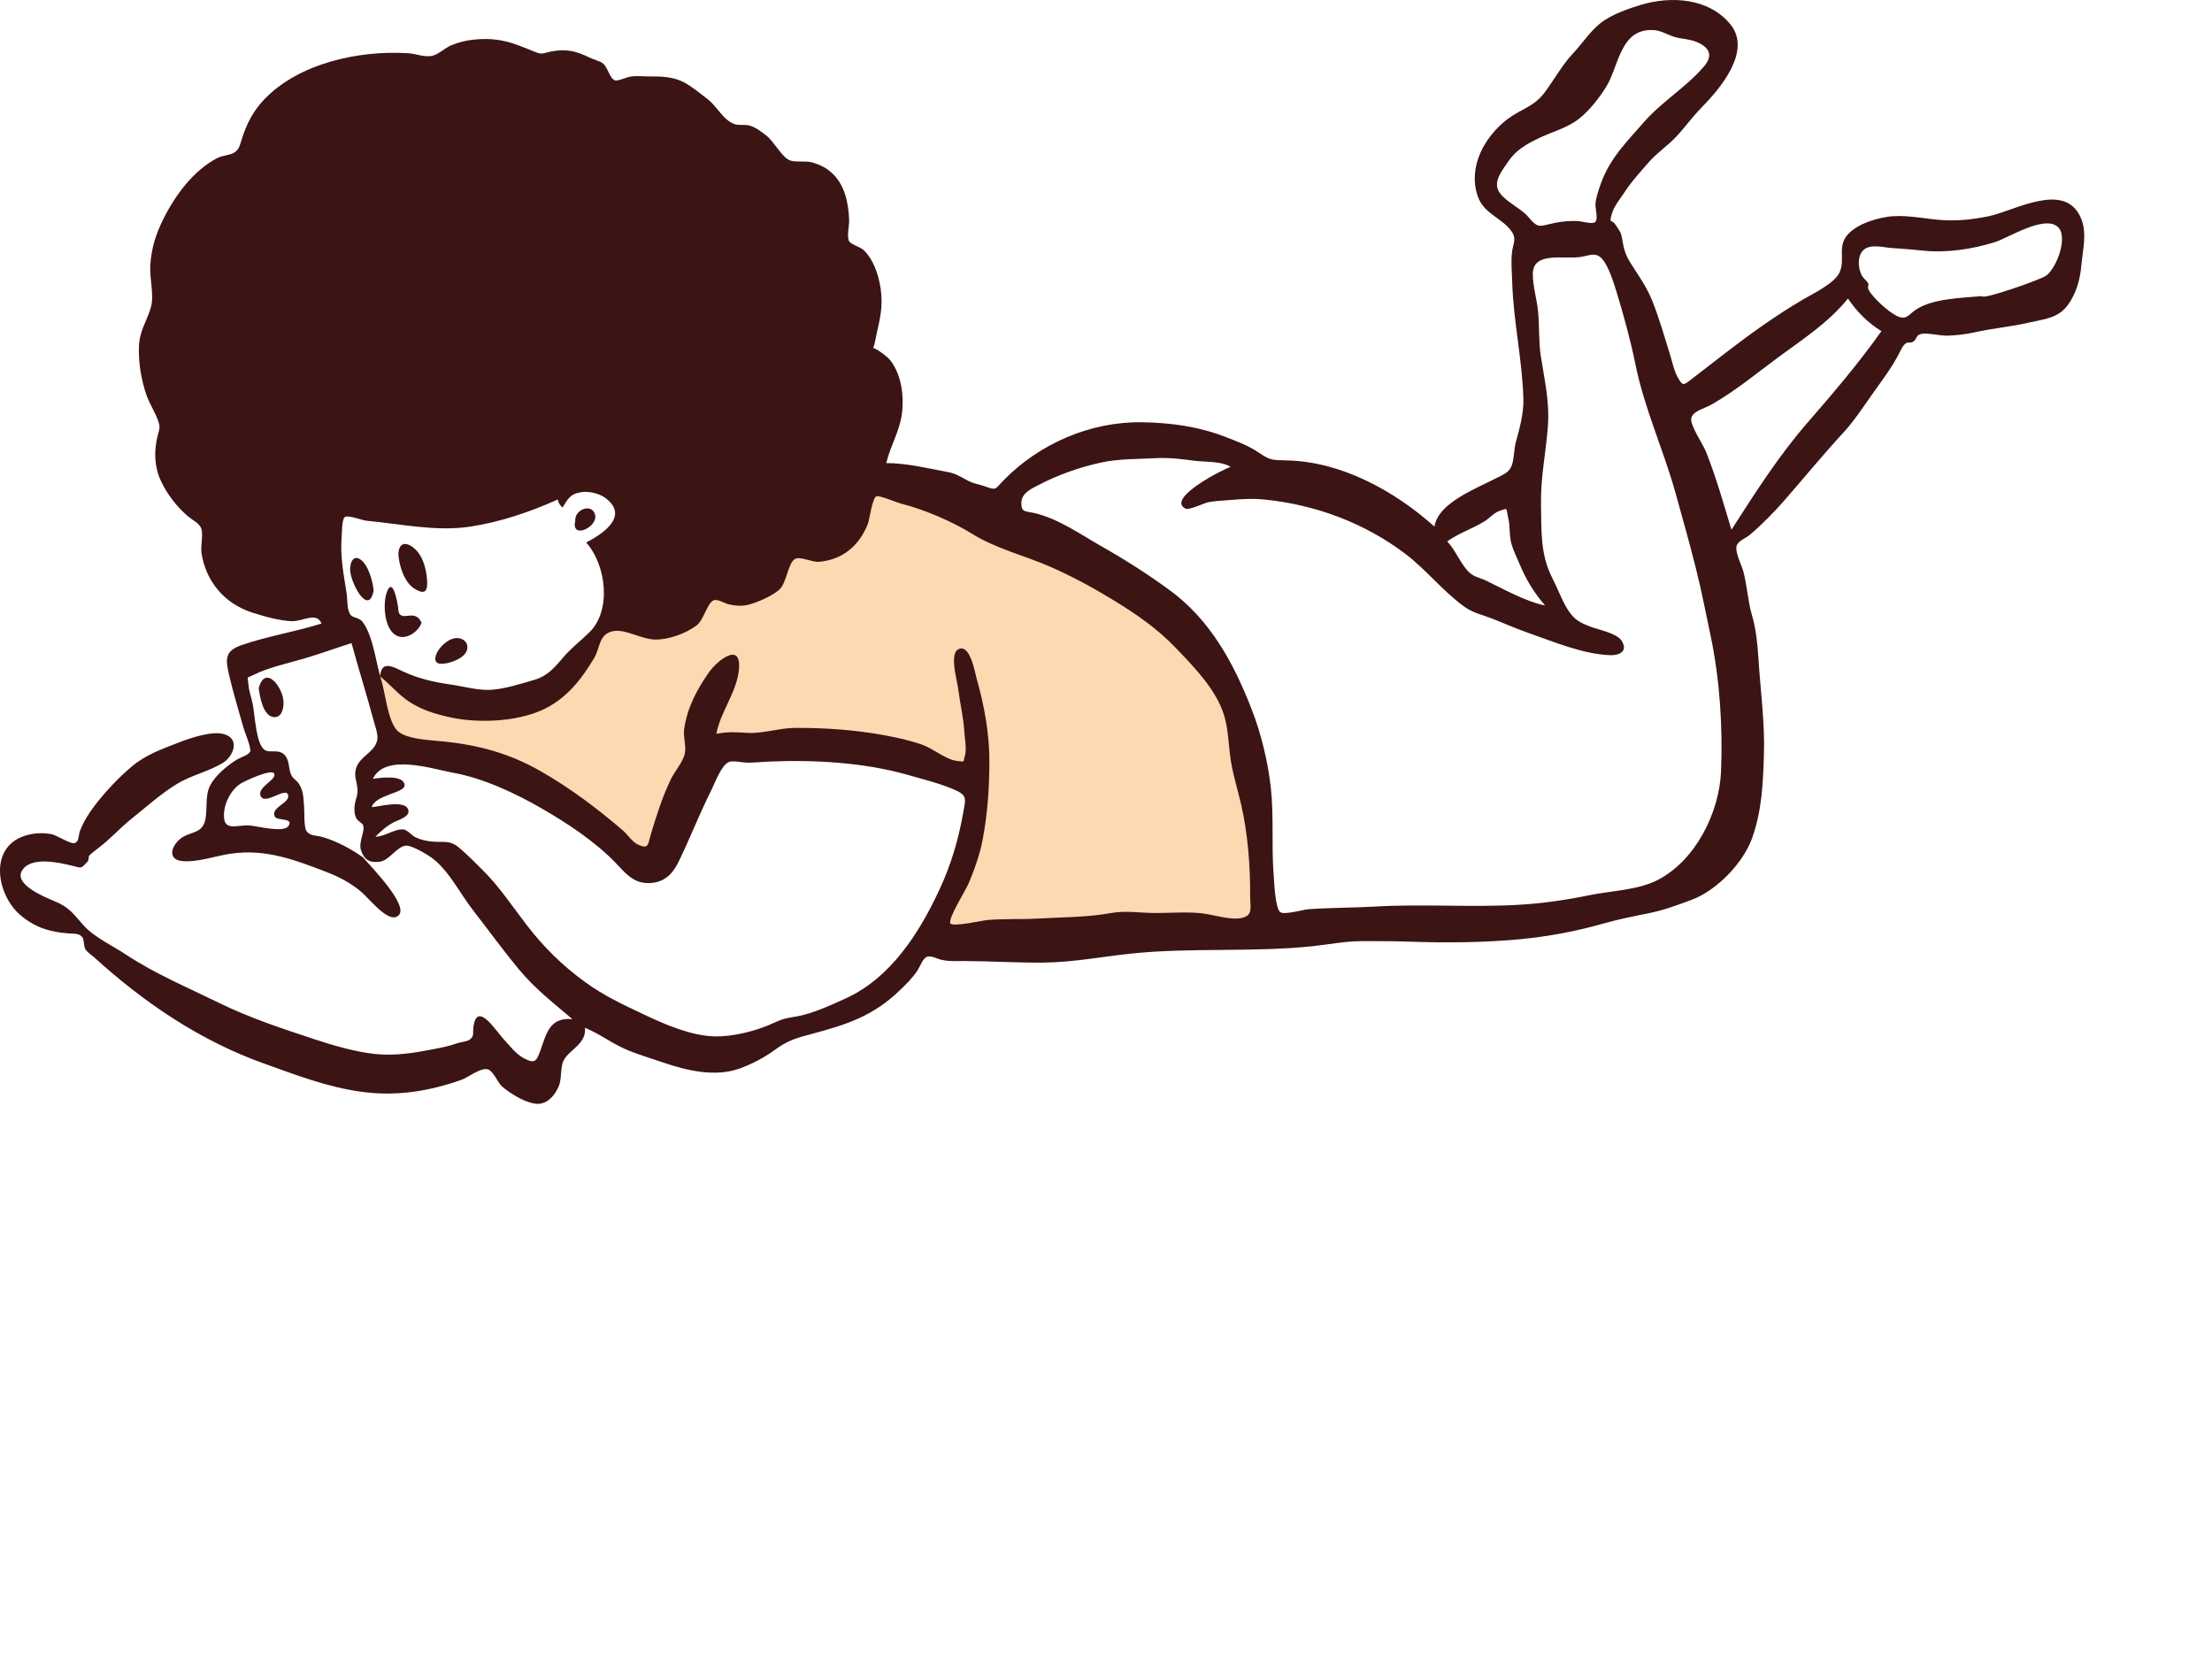
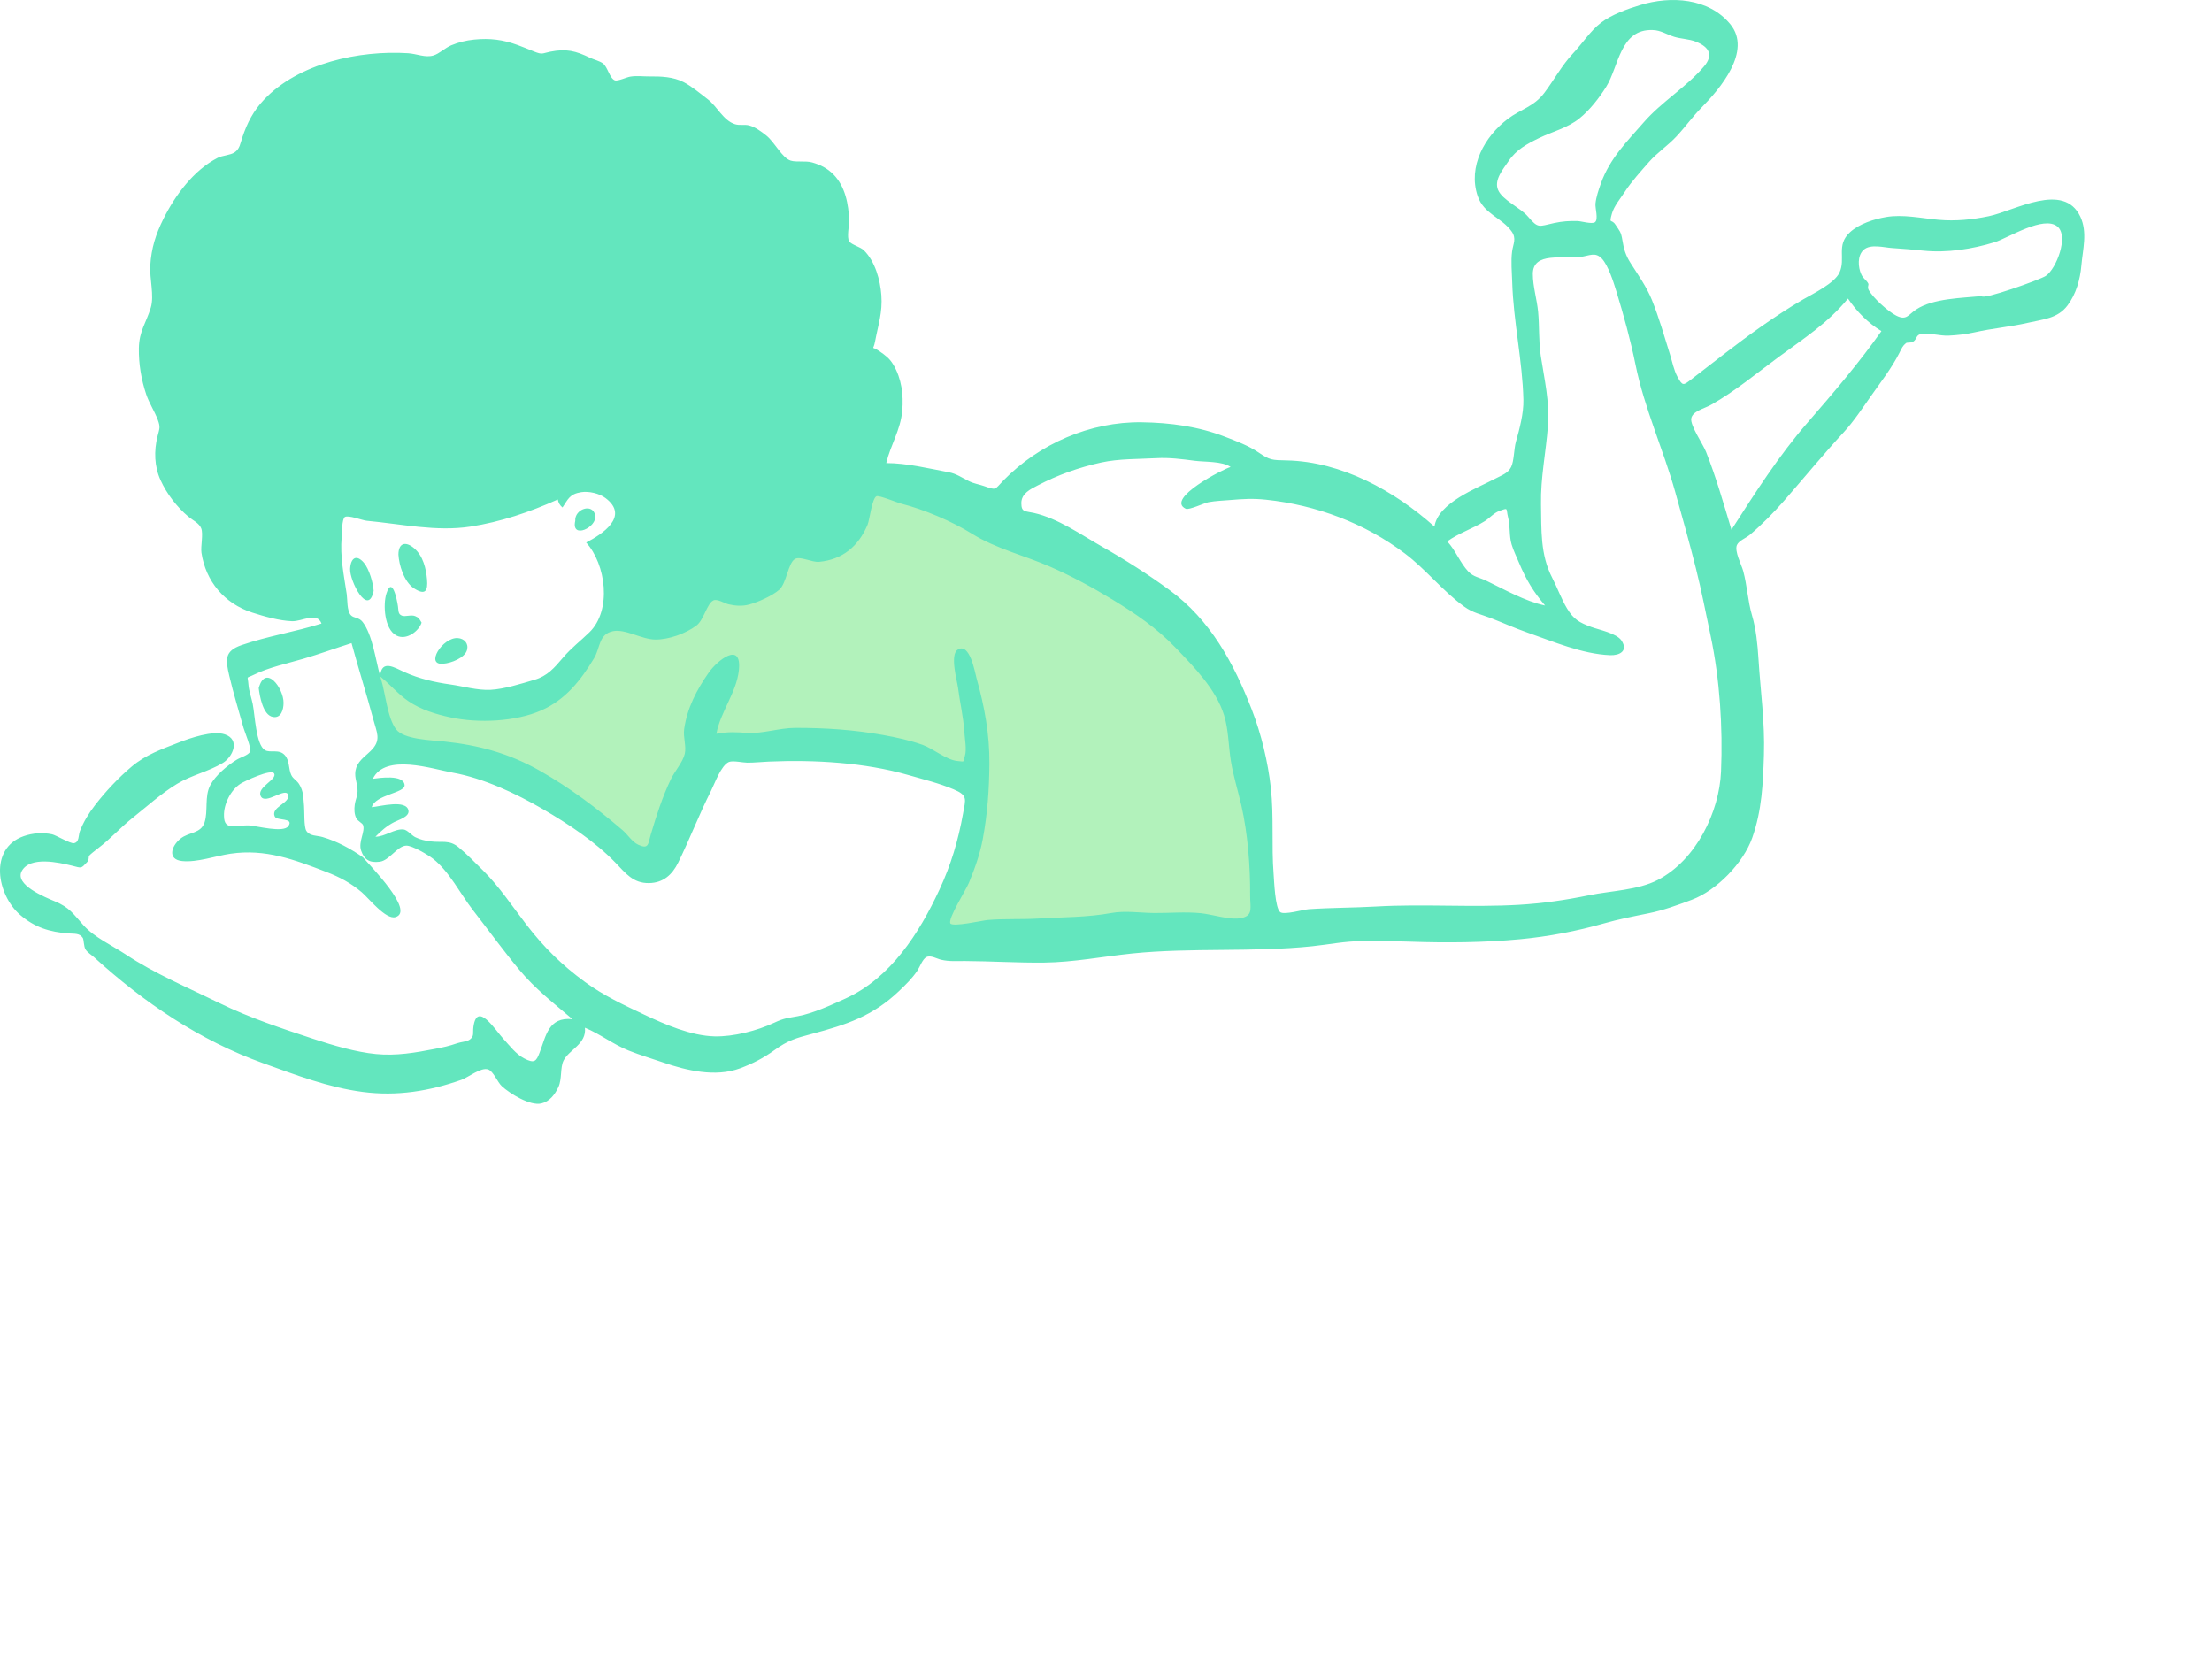
<svg xmlns="http://www.w3.org/2000/svg" viewBox="0 0 1024 768" version="1.1">
  <g stroke="none" stroke-width="1" fill="#FFFFFF00" fill-rule="evenodd">
    <g transform="translate(-42, -146)">
      <rect x="0" y="0" width="1024" height="768" />
-       <polyline fill="#FED8B1" points="218 458.457 220.613 491.232 270.268 503.03 308.163 520.073 338.217 546.293 352.591 534.494 370.885 493.854 391.792 489.921 467.581 497.787 493.716 505.652 484.569 550.226 475.422 583 627 573.823 621.773 497.787 590.412 428.305 466.275 368 373.498 379.799 308.163 451.902 279.415 467.634 228.454 465.012" />
-       <path d="M843.006,157.211 C853.219,169.625 838.173,187.18 829.641,195.843 C825.501,200.048 822.068,204.909 818.021,209.219 C814.022,213.478 809.003,216.83 805.412,220.942 C801.641,225.26 797.29,229.986 794.137,234.843 C792.142,237.921 789.182,241.358 788.191,244.93 C786.767,250.066 787.957,247.099 789.84,250.003 C791.763,252.969 792.411,253.14 793.064,257.274 C793.697,261.292 794.598,264.233 796.769,267.666 C800.345,273.321 804.207,278.638 806.729,284.89 C810.082,293.206 812.454,301.648 815.125,310.203 C816.167,313.54 816.866,317.361 818.547,320.435 C820.934,324.802 821.271,324.436 824.823,321.712 C835.429,313.583 846.154,304.99 857.21,297.243 C863.543,292.805 870.122,288.459 876.805,284.571 C881.393,281.902 891.249,277.153 893.546,272.2 C896.59,265.631 891.851,259.604 898.375,253.556 C902.622,249.617 909.547,247.433 915.081,246.476 C922.904,245.125 931.546,247.055 939.36,247.754 C947.26,248.46 954.985,247.691 962.733,246.075 C974.593,243.601 997.376,229.911 1005.062,246.357 C1008.426,253.553 1006.153,261.526 1005.519,268.903 C1004.97,275.331 1003.083,282.156 999.079,287.444 C994.501,293.485 987.839,293.802 980.909,295.407 C972.724,297.3 964.325,297.99 956.13,299.838 C952.093,300.748 948.111,301.191 943.966,301.382 C940.278,301.553 934.957,300.058 931.72,300.53 C928.65,300.977 929.699,302.915 927.543,304.258 C926.668,304.803 924.886,304.412 924.34,304.852 C922.842,306.057 922.408,307.106 921.315,309.289 C917.844,316.222 912.593,322.98 908.129,329.331 C904.37,334.682 900.015,341.233 895.593,346.007 C886.217,356.131 877.112,367.285 867.859,377.863 C863.151,383.245 857.505,388.971 852.034,393.597 C850.346,395.025 846.933,396.31 846.07,398.31 C844.839,401.16 848.188,407.433 848.97,410.298 C850.828,417.11 851.08,424.145 853.051,430.853 C854.938,437.269 855.623,444.264 856.041,450.952 C856.988,466.068 859.053,480.404 858.569,495.529 C858.15,508.572 857.672,521.08 853.143,533.887 C849.02,545.543 836.669,558.233 825.182,562.528 C818.345,565.085 811.993,567.409 805.113,568.796 C798.317,570.165 791.157,571.567 784.41,573.495 C771.892,577.071 758.698,579.568 745.697,580.793 C729.057,582.36 711.698,582.51 695.101,581.934 C687.533,581.671 679.754,581.655 672.285,581.678 C664.544,581.701 657.252,583.226 649.515,584.038 C622.21,586.901 593.354,584.6 566.065,587.401 C552.577,588.785 539.11,591.449 525.388,591.609 C513.102,591.75 500.646,590.94 488.632,590.886 C484.822,590.869 481.502,591.174 477.695,590.299 C475.687,589.838 472.864,588.042 470.837,589.077 C469.066,589.98 467.731,593.79 466.633,595.412 C464.234,598.96 461.311,601.809 458.225,604.751 C445.973,616.428 433.832,620.361 417.753,624.64 C410.371,626.605 406.727,627.632 400.529,632.128 C395.481,635.79 390.372,638.421 384.561,640.58 C373.163,644.814 359.722,641.539 349.009,637.865 C343.822,636.087 338.372,634.469 333.072,632.357 C325.854,629.482 319.896,624.705 312.782,621.767 C313.598,629.358 305.365,631.907 302.867,637.008 C301.254,640.304 302.232,645.479 300.511,649.205 C298.915,652.661 296.448,655.928 292.6,656.833 C287.357,658.064 277.984,652.231 274.301,648.828 C272.257,646.938 270.431,641.906 267.927,641.069 C264.662,639.975 258.676,644.806 255.585,645.896 C240.794,651.117 225.806,653.58 209.925,651.5 C193.834,649.392 179.083,643.679 163.993,638.26 C134.44,627.649 108.716,610.181 85.574,589.148 C84.287,587.977 82.419,586.934 81.531,585.4 C80.755,584.06 80.823,580.897 80.317,580.15 C78.809,577.924 76.55,578.318 73.722,578.105 C64.985,577.445 58.045,575.335 51.273,569.48 C40.614,560.264 36.671,538.777 53.01,533.07 C57.187,531.61 61.784,531.32 66.102,532.219 C67.882,532.59 74.507,536.605 76.199,536.336 C78.764,535.928 78.266,532.626 78.947,530.861 C80.676,526.39 83.108,522.454 86.04,518.66 C90.914,512.353 96.853,506.013 102.948,500.881 C109.569,495.303 116.859,492.828 124.741,489.74 C130.051,487.659 140.416,484.087 146.04,485.948 C153.364,488.372 149.779,496.377 145.164,499.177 C138.572,503.177 130.662,504.816 123.982,508.863 C116.611,513.33 109.878,519.448 103.132,524.817 C97.703,529.137 92.999,534.47 87.484,538.613 C86.022,539.71 83.634,541.631 83.18,542.238 C83.022,542.448 83.217,544.156 82.493,544.916 C79.285,548.284 80.036,547.903 75.205,546.722 C69.51,545.329 55.915,542.178 52.076,549.239 C48.62,555.593 62.764,561.319 67.408,563.257 C74.226,566.101 75.819,568.958 80.69,574.377 C85.68,579.933 93.969,583.709 100.22,587.85 C113.732,596.8 128.92,603.15 143.39,610.261 C157.471,617.18 172.608,622.16 187.28,627.001 C196.138,629.923 206.754,633.059 216.051,633.959 C225.419,634.867 234.204,633.34 243.395,631.552 C247.07,630.837 249.845,630.289 253.688,628.934 C255.4,628.33 258.193,628.241 259.552,627.185 C261.659,625.548 260.783,624.24 261.156,621.443 C262.788,609.179 271.296,622.87 275.061,626.953 C277.966,630.104 280.826,633.977 284.65,635.974 C289.443,638.474 290.275,637.296 291.846,633.172 C294.786,625.45 295.892,616.673 307.002,617.807 C298.23,610.302 289.87,603.925 282.362,594.906 C274.954,586.009 268.028,576.447 260.924,567.303 C255.101,559.808 250.03,549.465 242.472,543.553 C240.083,541.684 232.82,537.378 230.055,537.468 C225.917,537.602 222.243,544.363 217.786,544.925 C212.863,545.547 210.596,543.828 209.19,539.831 C207.732,535.684 211.218,530.911 210.04,527.896 C209.712,527.057 207.617,526.052 206.969,524.834 C205.995,523.004 205.925,520.597 206.216,518.571 C206.651,515.547 207.72,514.313 207.492,511.271 C207.226,507.736 205.677,505.151 206.897,501.453 C208.178,497.569 212.12,495.442 214.58,492.573 C218.303,488.231 216.401,484.958 214.907,479.38 C211.709,467.445 207.979,455.646 204.733,443.718 C197.269,446.08 189.971,448.758 182.467,450.958 C175.25,453.077 166.319,454.977 159.622,458.318 C155.598,460.325 156.716,458.481 157.014,462.939 C157.204,465.824 158.424,469.05 158.99,471.895 C160.036,477.151 160.492,490.714 164.608,493.225 C167.101,494.746 171.111,492.536 173.852,495.608 C176.16,498.19 175.468,501.947 176.857,504.819 C177.72,506.604 179.39,507.283 180.429,508.924 C182.599,512.353 182.368,515.236 182.751,519.08 C182.991,521.499 182.619,528.747 183.823,530.627 C185.428,533.135 188.61,532.7 191.293,533.482 C198.053,535.45 204.28,538.874 210.02,542.867 C213,546.51 234.323,567.843 225.062,570.557 C220.591,571.868 212.679,561.794 209.46,559.055 C204.472,554.812 199.247,552.024 193.164,549.683 C178.318,543.971 164.886,538.837 148.719,541.209 C141.788,542.225 133.368,545.295 126.405,544.619 C119.398,543.939 121.213,537.689 125.595,534.2 C129.513,531.082 134.966,531.959 136.686,526.73 C138.421,521.448 136.558,514.772 139.342,509.479 C141.72,504.958 147.325,500.267 151.652,497.648 C153.538,496.507 156.772,495.709 157.758,494.027 C158.566,492.647 155.235,484.737 154.773,483.093 C152.512,475.037 150.047,466.973 148.132,458.83 C146.356,451.283 145.894,447.371 153.844,444.632 C165.976,440.45 178.697,438.494 190.835,434.65 C188.683,429.044 181.958,433.761 177.127,433.566 C171.211,433.328 164.364,431.381 158.729,429.563 C145.937,425.435 137.233,415.141 135.256,401.868 C134.821,398.957 136.191,393.117 135.131,390.543 C134.131,388.111 131.303,386.928 129.236,385.195 C123.909,380.731 119.191,374.601 116.317,368.257 C113.437,361.899 113.236,354.757 114.91,348.047 C115.831,344.35 116.352,343.842 115.049,340.346 C113.54,336.302 111.079,332.702 109.687,328.546 C107.408,321.739 106.165,314.401 106.289,307.213 C106.43,299.15 109.664,295.532 111.806,288.422 C113.497,282.811 111.19,275.054 111.576,268.827 C112.071,260.859 114.111,254.457 117.632,247.365 C123.042,236.468 131.609,224.787 142.76,219.073 C144.966,217.942 148.59,217.876 150.56,216.562 C153.008,214.93 153.2,212.524 154.158,209.664 C156.444,202.845 159.298,197.321 164.241,192.107 C180.273,175.2 208.365,169.212 230.894,170.639 C234.94,170.896 238.797,172.811 242.631,171.686 C245.288,170.906 248.103,168.138 250.842,166.991 C254.309,165.541 257.781,164.693 261.512,164.321 C268.878,163.587 274.869,164.363 281.658,166.85 C284.221,167.79 286.675,168.816 289.202,169.835 C293.19,171.447 292.963,170.679 296.714,169.932 C304.19,168.443 308.485,169.545 315.109,172.735 C316.874,173.585 319.666,174.216 321.183,175.407 C323.332,177.094 324.209,182.221 326.6,183.177 C327.927,183.709 332.029,181.753 333.739,181.475 C336.758,180.982 339.714,181.416 342.717,181.383 C348.034,181.326 353.655,181.523 358.51,184.037 C362.167,185.93 366.568,189.581 369.717,192.013 C374.074,195.377 376.796,201.738 382.237,203.5 C384.367,204.19 386.673,203.492 388.848,204.08 C391.684,204.846 394.407,206.9 396.704,208.714 C400.655,211.834 403.996,219.086 408.021,220.354 C410.706,221.201 414.882,220.317 417.955,221.194 C421.812,222.294 425.009,223.889 427.868,226.807 C433.322,232.375 434.862,240.604 435.096,248.153 C435.159,250.188 433.904,255.925 435.123,257.731 C436.206,259.333 440.284,260.257 441.945,261.901 C447.136,267.042 449.481,275.607 450.006,282.649 C450.606,290.683 448.532,296.346 447.104,304.035 C446.214,308.827 445.064,305.757 449.108,308.58 C451.885,310.518 453.803,311.874 455.603,314.916 C459.368,321.277 460.315,328.776 459.693,336.025 C458.916,345.07 454.33,351.811 452.267,360.369 C461.772,360.369 472.01,362.881 481.296,364.633 C484.721,365.28 487.376,367.164 490.416,368.674 C493.041,369.977 494.998,370.129 497.474,370.993 C503.466,373.083 502.308,372.734 506.476,368.457 C523.082,351.423 546.719,341.139 570.555,341.474 C583.85,341.659 596.711,343.414 609.14,348.2 C614.292,350.183 620.018,352.321 624.589,355.431 C629.883,359.036 630.671,358.994 637.67,359.14 C663.015,359.666 687.609,373.279 706.054,389.778 C707.702,378.711 725.676,372.075 734.38,367.488 C737.354,365.921 740.087,365.104 741.55,362.167 C742.92,359.419 742.839,353.765 743.754,350.528 C745.434,344.583 747.376,337.309 747.224,331.039 C746.79,312.888 742.589,294.82 742.045,276.626 C741.908,272.057 741.39,266.929 741.997,262.405 C742.486,258.76 744.15,256.487 741.758,253.113 C737.217,246.707 728.844,245.108 726.029,236.676 C721.492,223.088 729.286,209.193 739.926,201.111 C746.053,196.458 752.039,195.473 756.95,188.95 C761.372,183.073 765.11,176.123 770.15,170.78 C774.378,166.301 778.228,160.3 783.073,156.573 C788.04,152.751 795.333,150.168 801.264,148.352 C815.503,143.992 832.987,145.033 843.006,157.211 Z M397.94,498.556 C394.628,498.697 391.295,499.07 387.976,499.066 C385.958,499.063 381.267,497.973 379.448,498.741 C375.813,500.28 372.872,508.696 371.173,512.055 C365.67,522.944 361.337,534.361 355.968,545.292 C353.176,550.978 349.006,554.718 342.416,554.809 C335.033,554.911 331.559,550.18 326.873,545.326 C317.53,535.643 304.954,527.32 293.356,520.585 C280.829,513.313 265.892,506.265 251.63,503.697 C242.131,501.988 220.371,494.613 214.593,506.527 C217.546,506.132 228.817,504.408 229.295,509.403 C229.654,513.151 215.789,513.792 214.076,519.669 C217.701,519.387 230.215,515.893 231.095,521.282 C231.563,524.146 226.334,525.589 224.494,526.555 C220.849,528.472 218.654,530.463 215.785,533.344 C220.212,533.344 224.576,529.584 228.78,529.977 C230.514,530.139 232.599,532.731 234.176,533.522 C236.414,534.642 238.83,535.2 241.297,535.506 C246.67,536.171 249.922,534.655 254.205,538.155 C258.052,541.297 262.051,545.445 265.594,548.942 C273.156,556.409 279.381,565.885 285.869,574.275 C293.878,584.634 302.196,592.857 312.851,600.616 C321.524,606.93 330.315,611.019 340.142,615.668 C349.782,620.229 361.907,625.518 372.844,625.769 C381.568,625.97 392.472,623.171 400.412,619.447 C405.03,617.282 406.709,617.284 411.329,616.427 C418.501,615.097 426.802,611.246 433.441,608.226 C454.288,598.741 467.499,578.068 476.9,557.833 C482.25,546.317 485.592,535.064 487.822,522.604 C489.036,515.816 490.095,514.223 483.482,511.416 C476.803,508.581 469.584,506.829 462.632,504.826 C442.24,498.954 418.997,497.659 397.94,498.556 Z M447.755,375.726 C445.675,376.663 444.569,386.666 443.635,388.895 C439.468,398.839 432.078,405.044 421.239,406.079 C417.874,406.401 412.387,403.337 409.975,404.785 C406.746,406.725 406.163,415.995 402.689,419.036 C399.49,421.837 392.826,424.797 388.724,425.874 C385.557,426.705 382.416,426.476 379.26,425.744 C377.46,425.327 374.026,423.103 372.263,423.942 C369.262,425.372 367.848,432.985 364.422,435.567 C359.412,439.343 351.457,442.139 345.325,442.069 C339.001,441.996 331.377,436.999 325.746,438.195 C319.062,439.614 319.941,445.833 317.023,450.693 C310.825,461.015 303.783,469.906 292.641,474.834 C280.589,480.164 263.313,480.842 250.673,478.13 C243.801,476.656 236.905,474.572 231.106,470.633 C226.485,467.494 223.017,463.314 218.738,459.768 L218.038,459.2 L218.074,459.326 C218.169,459.656 218.265,459.979 218.363,460.292 C220.401,466.79 221.306,478.32 225.355,483.619 C228.978,488.362 241.557,488.627 247.614,489.265 C263.843,490.976 277.8,494.775 292.117,502.917 C305.821,510.71 318.337,520.141 330.201,530.305 C332.639,532.392 334.587,535.739 337.535,537.082 C342.35,539.275 341.961,536.715 343.234,532.427 C345.846,523.633 348.616,514.946 352.597,506.656 C354.301,503.103 358.18,498.701 359.012,494.928 C359.808,491.308 358.172,487.358 358.728,483.472 C360.132,473.653 364.564,465.281 370.12,457.34 C373.976,451.829 385.515,442.445 384.041,456.317 C382.952,466.56 375.474,475.635 373.634,485.7 C379.304,484.643 382.863,484.951 387.968,485.274 C394.934,485.714 402.855,482.988 410.035,482.965 C423.801,482.921 437.361,483.819 450.892,486.272 C457.159,487.409 463.126,488.694 469.168,490.839 C473.915,492.523 480.228,497.889 485.285,498.298 C488.952,498.595 487.673,499.076 488.671,495.947 C489.598,493.045 488.602,487.822 488.416,484.777 C487.996,477.886 486.344,471.179 485.488,464.333 C485.121,461.395 481.615,449.15 485.314,446.776 C490.975,443.144 493.341,457.395 494.062,459.947 C497.754,473.032 500.129,485.923 500.019,499.604 C499.922,511.435 499.136,522.808 496.923,534.57 C495.615,541.518 493.216,548.191 490.523,554.706 C489.106,558.138 480.788,571.147 481.944,573.438 C482.871,575.274 497.006,572.077 499.18,571.892 C506.916,571.229 514.673,571.69 522.419,571.23 C533.868,570.549 545.401,570.689 556.364,568.671 C562.901,567.466 569.838,568.618 576.369,568.66 C583.571,568.707 590.533,568.041 597.783,568.729 C603.288,569.249 611.55,572.156 616.861,570.948 C622.299,569.712 620.693,566.072 620.731,560.536 C620.82,547.16 619.629,531.767 616.642,518.761 C615.066,511.903 612.947,505.266 611.817,498.295 C610.686,491.321 610.745,483.784 608.641,477.031 C604.91,465.049 594.653,454.649 586.157,445.795 C577.413,436.683 567.688,430.068 556.961,423.533 C547.844,417.98 538.21,412.765 528.332,408.421 C516.477,403.207 503.015,399.992 492.029,393.127 C482.886,387.414 469.661,381.781 459.114,379.136 C457.444,378.718 448.935,375.196 447.755,375.726 Z M773.408,264.992 C765.802,266.061 751.582,262.346 751.589,272.834 C751.592,278.587 753.5,284.619 754.042,290.375 C754.681,297.167 754.239,304.002 755.273,310.768 C756.948,321.72 759.405,331.834 758.583,343.086 C757.686,355.318 755.137,367.071 755.375,379.477 C755.6,391.284 754.964,402.668 760.574,413.502 C762.941,418.077 764.862,423.451 767.466,427.731 C770.519,432.747 773.162,434.216 778.618,436.236 C782.035,437.501 790.448,439.148 792.661,442.558 C795.857,447.479 791.59,449.47 787.387,449.303 C774.407,448.786 761.079,442.994 748.91,438.764 C743.184,436.772 737.673,434.264 732.046,432.091 C727.549,430.354 723.883,429.754 719.794,426.791 C709.828,419.57 702.136,409.591 692.309,402.185 C673.716,388.173 651.425,379.808 628.074,377.326 C622.065,376.687 617.414,376.974 611.396,377.484 C608.067,377.766 604.77,377.857 601.474,378.468 C599.57,378.822 592.41,382.224 590.923,381.517 C581.263,376.925 608.617,362.945 611.693,362.18 C607.807,359.442 599.735,359.914 595.072,359.305 C589.12,358.526 583.334,357.767 577.323,358.095 C568.92,358.555 559.982,358.307 551.735,360.121 C541.402,362.392 531.617,365.88 522.279,370.775 C519.162,372.408 514.776,374.395 514.806,378.948 C514.834,383.227 516.537,382.526 520.703,383.474 C531.928,386.029 542.315,393.468 552.314,399.136 C562.947,405.161 573.537,411.93 583.403,419.15 C602.317,432.991 613.112,452.904 621.512,474.551 C625.857,485.746 629.007,498.82 630.314,510.752 C631.77,524.027 630.556,537.379 631.595,550.64 C631.839,553.774 632.258,566.28 634.623,568.228 C636.416,569.706 645.319,567.064 647.829,566.891 C658.319,566.169 668.873,566.241 679.164,565.647 C700.914,564.394 723.211,566.143 745.159,564.853 C756.2,564.203 766.888,562.65 777.715,560.422 C787.779,558.352 800.319,558.105 809.498,553.322 C827.169,544.115 837.942,521.918 838.717,503.124 C839.558,482.75 838.166,460.58 833.888,440.284 C831.645,429.641 829.7,419.513 827.06,408.996 C824.105,397.222 820.788,385.499 817.545,373.871 C811.958,353.854 803.263,335.206 799.101,314.69 C796.811,303.405 793.566,291.606 790.179,280.592 C788.931,276.532 786.47,268.82 783.565,265.736 C780.513,262.497 777.95,264.355 773.408,264.992 Z M153.371,508.779 C148.79,511.71 145.487,518.301 145.695,523.735 C145.695,530.907 151.649,527.851 157.259,528.112 C160.674,528.27 173.305,531.774 175.526,528.391 C178.177,524.352 170.203,526.155 169.193,523.988 C167.153,519.606 176.51,517.756 175.366,513.958 C174.223,510.161 164.715,518.924 162.677,514.515 C160.791,510.433 170.395,506.903 168.921,504.092 C167.67,501.709 154.99,507.741 153.371,508.779 Z M173.265,471.409 C173.241,474.466 172.188,478.532 168.387,477.908 C163.641,477.129 162.203,468.018 161.769,464.57 C164.809,453.218 173.316,464.446 173.265,471.409 Z M311.068,373.844 C305.58,374.704 304.962,377.161 302.396,380.932 C301.225,379.999 300.499,378.761 300.22,377.219 C287.246,383.063 273.748,387.63 259.676,389.79 C243.997,392.199 227.642,388.554 211.711,387.069 C209.65,386.877 203.321,384.328 201.641,385.34 C200.251,386.178 200.274,393.209 200.161,394.568 C199.386,403.831 201.153,412.015 202.513,421.081 C202.876,423.495 202.52,428.723 204.422,430.782 C205.76,432.23 208.142,431.704 209.836,433.89 C214.404,439.79 215.829,451.216 217.932,458.824 L217.984,459.009 L217.995,458.873 C218.645,451.117 224.709,455.101 229.22,457.135 C236.003,460.193 243.111,461.828 250.448,462.856 C256.348,463.684 263.042,465.661 269.094,465.345 C275.451,465.014 283.27,462.497 289.459,460.686 C295.322,458.971 298.558,455.259 302.605,450.48 C306.471,445.915 310.677,442.789 314.85,438.715 C325.36,428.453 322.483,407.191 313.353,397.148 C320.74,393.357 333.55,385.022 322.315,376.569 C319.412,374.383 314.569,373.296 311.068,373.844 Z M217.984,459.009 L217.974,459.149 L217.974,459.149 L218.038,459.2 L217.984,459.009 Z M253.975,441.393 C256.887,441.614 258.98,443.804 258.214,446.823 C257.245,450.637 250.615,453.026 247.3,453.237 C238.515,454.288 246.825,440.853 253.975,441.393 Z M226.23,426.719 C226.545,428.933 226.233,430.313 228.152,431.032 C229.619,431.582 232.392,430.451 234.197,431.215 C235.997,431.98 236.055,432.442 237.161,434.238 C235.908,438.156 230.163,442.588 225.553,440.231 C219.82,437.301 219.286,425.744 220.858,420.812 C223.521,412.453 225.76,423.417 226.23,426.719 Z M735.979,382.581 C733.587,383.45 731.478,385.914 729.339,387.255 C723.649,390.821 717.426,392.715 711.976,396.62 C715.868,400.819 717.906,406.513 721.707,410.554 C724.085,413.083 726.977,413.364 729.838,414.736 C738.196,418.747 748.034,424.389 757.267,426.306 C751.86,419.981 748.431,414.258 745.22,406.572 C744.073,403.824 742.633,400.917 741.773,398.063 C740.541,393.975 741.204,389.649 740.16,385.614 C739.034,381.26 740.587,380.908 735.979,382.581 Z M210.46,406.528 C212.891,409.398 214.759,415.866 214.966,419.531 C212.401,431.814 203.816,414.867 204.077,409.366 C204.32,404.292 206.983,402.427 210.46,406.528 Z M233.72,399.807 C237.886,403.36 239.247,409.295 239.679,414.199 C240.149,419.514 238.935,421.773 233.641,418.357 C229.006,415.366 226.687,407.401 226.447,402.734 C226.447,397.415 229.683,396.363 233.72,399.807 Z M317.533,384.593 C318.573,390.14 306.29,395.841 308.296,387.155 C307.894,381.612 316.428,378.718 317.533,384.593 Z M897.479,284.217 C888.202,295.544 876.967,302.736 865.358,311.295 C855.074,318.877 845.282,327.069 834.148,333.363 C830.879,335.212 825.524,336.288 824.933,339.722 C824.378,342.952 830.371,351.624 831.756,355.126 C836.433,366.934 839.885,379.051 843.54,391.235 C854.437,374.251 865.427,356.984 878.783,341.627 C890.57,328.074 902.661,313.893 912.965,299.289 C906.728,295.49 901.561,290.251 897.479,284.217 Z M965.485,258.096 C955.152,261.325 943.249,263.143 932.481,262.043 C927.599,261.543 922.791,261.128 917.862,260.823 C914.173,260.596 907.932,258.796 904.758,261.64 C901.755,264.328 902.118,269.679 903.647,273.021 C904.635,275.181 906.007,275.53 906.903,277.319 C907.192,277.895 906.336,278.891 907.079,280.246 C909.121,283.976 916.07,290.209 919.813,292.108 C924.615,294.545 925.333,291.711 929.076,289.255 C936.958,284.086 950.199,283.992 959.432,283.062 C959.619,285.048 986.378,275.499 989.019,273.746 C993.958,270.47 999.746,255.389 994.491,250.92 C988.148,245.525 971.621,256.176 965.485,258.096 Z M785.533,186.212 C782.281,191.395 777.955,196.96 773.151,200.838 C767.725,205.217 760.682,206.917 754.479,209.914 C748.86,212.627 743.866,215.346 740.36,220.581 C737.932,224.202 733.486,229.284 735.513,233.951 C737.588,238.725 745.759,242.073 749.309,246.223 C754.197,251.935 754.204,250.814 761.526,249.235 C765.183,248.446 768.657,248.2 772.395,248.331 C773.907,248.383 779.011,249.865 780.352,248.87 C782.068,247.596 780.381,242.306 780.598,240.247 C780.929,237.116 782.042,233.885 783.097,230.933 C787.28,219.213 795.233,211.484 802.966,202.597 C811.262,193.062 822.629,186.369 830.804,176.789 C835.318,171.5 833.263,167.761 827.069,165.285 C823.921,164.027 820.233,164.033 817.003,163.03 C813.663,161.994 810.688,159.952 807.109,159.912 C791.902,159.302 791.417,176.832 785.533,186.212 Z" fill="#3C1414" />
+       <polyline fill="#B2F2BB" points="218 458.457 220.613 491.232 270.268 503.03 308.163 520.073 338.217 546.293 352.591 534.494 370.885 493.854 391.792 489.921 467.581 497.787 493.716 505.652 484.569 550.226 475.422 583 627 573.823 621.773 497.787 590.412 428.305 466.275 368 373.498 379.799 308.163 451.902 279.415 467.634 228.454 465.012" />
+       <path d="M843.006,157.211 C853.219,169.625 838.173,187.18 829.641,195.843 C825.501,200.048 822.068,204.909 818.021,209.219 C814.022,213.478 809.003,216.83 805.412,220.942 C801.641,225.26 797.29,229.986 794.137,234.843 C792.142,237.921 789.182,241.358 788.191,244.93 C786.767,250.066 787.957,247.099 789.84,250.003 C791.763,252.969 792.411,253.14 793.064,257.274 C793.697,261.292 794.598,264.233 796.769,267.666 C800.345,273.321 804.207,278.638 806.729,284.89 C810.082,293.206 812.454,301.648 815.125,310.203 C816.167,313.54 816.866,317.361 818.547,320.435 C820.934,324.802 821.271,324.436 824.823,321.712 C835.429,313.583 846.154,304.99 857.21,297.243 C863.543,292.805 870.122,288.459 876.805,284.571 C881.393,281.902 891.249,277.153 893.546,272.2 C896.59,265.631 891.851,259.604 898.375,253.556 C902.622,249.617 909.547,247.433 915.081,246.476 C922.904,245.125 931.546,247.055 939.36,247.754 C947.26,248.46 954.985,247.691 962.733,246.075 C974.593,243.601 997.376,229.911 1005.062,246.357 C1008.426,253.553 1006.153,261.526 1005.519,268.903 C1004.97,275.331 1003.083,282.156 999.079,287.444 C994.501,293.485 987.839,293.802 980.909,295.407 C972.724,297.3 964.325,297.99 956.13,299.838 C952.093,300.748 948.111,301.191 943.966,301.382 C940.278,301.553 934.957,300.058 931.72,300.53 C928.65,300.977 929.699,302.915 927.543,304.258 C926.668,304.803 924.886,304.412 924.34,304.852 C922.842,306.057 922.408,307.106 921.315,309.289 C917.844,316.222 912.593,322.98 908.129,329.331 C904.37,334.682 900.015,341.233 895.593,346.007 C886.217,356.131 877.112,367.285 867.859,377.863 C863.151,383.245 857.505,388.971 852.034,393.597 C850.346,395.025 846.933,396.31 846.07,398.31 C844.839,401.16 848.188,407.433 848.97,410.298 C850.828,417.11 851.08,424.145 853.051,430.853 C854.938,437.269 855.623,444.264 856.041,450.952 C856.988,466.068 859.053,480.404 858.569,495.529 C858.15,508.572 857.672,521.08 853.143,533.887 C849.02,545.543 836.669,558.233 825.182,562.528 C818.345,565.085 811.993,567.409 805.113,568.796 C798.317,570.165 791.157,571.567 784.41,573.495 C771.892,577.071 758.698,579.568 745.697,580.793 C729.057,582.36 711.698,582.51 695.101,581.934 C687.533,581.671 679.754,581.655 672.285,581.678 C664.544,581.701 657.252,583.226 649.515,584.038 C622.21,586.901 593.354,584.6 566.065,587.401 C552.577,588.785 539.11,591.449 525.388,591.609 C513.102,591.75 500.646,590.94 488.632,590.886 C484.822,590.869 481.502,591.174 477.695,590.299 C475.687,589.838 472.864,588.042 470.837,589.077 C469.066,589.98 467.731,593.79 466.633,595.412 C464.234,598.96 461.311,601.809 458.225,604.751 C445.973,616.428 433.832,620.361 417.753,624.64 C410.371,626.605 406.727,627.632 400.529,632.128 C395.481,635.79 390.372,638.421 384.561,640.58 C373.163,644.814 359.722,641.539 349.009,637.865 C343.822,636.087 338.372,634.469 333.072,632.357 C325.854,629.482 319.896,624.705 312.782,621.767 C313.598,629.358 305.365,631.907 302.867,637.008 C301.254,640.304 302.232,645.479 300.511,649.205 C298.915,652.661 296.448,655.928 292.6,656.833 C287.357,658.064 277.984,652.231 274.301,648.828 C272.257,646.938 270.431,641.906 267.927,641.069 C264.662,639.975 258.676,644.806 255.585,645.896 C240.794,651.117 225.806,653.58 209.925,651.5 C193.834,649.392 179.083,643.679 163.993,638.26 C134.44,627.649 108.716,610.181 85.574,589.148 C84.287,587.977 82.419,586.934 81.531,585.4 C80.755,584.06 80.823,580.897 80.317,580.15 C78.809,577.924 76.55,578.318 73.722,578.105 C64.985,577.445 58.045,575.335 51.273,569.48 C40.614,560.264 36.671,538.777 53.01,533.07 C57.187,531.61 61.784,531.32 66.102,532.219 C67.882,532.59 74.507,536.605 76.199,536.336 C78.764,535.928 78.266,532.626 78.947,530.861 C80.676,526.39 83.108,522.454 86.04,518.66 C90.914,512.353 96.853,506.013 102.948,500.881 C109.569,495.303 116.859,492.828 124.741,489.74 C130.051,487.659 140.416,484.087 146.04,485.948 C153.364,488.372 149.779,496.377 145.164,499.177 C138.572,503.177 130.662,504.816 123.982,508.863 C116.611,513.33 109.878,519.448 103.132,524.817 C97.703,529.137 92.999,534.47 87.484,538.613 C86.022,539.71 83.634,541.631 83.18,542.238 C83.022,542.448 83.217,544.156 82.493,544.916 C79.285,548.284 80.036,547.903 75.205,546.722 C69.51,545.329 55.915,542.178 52.076,549.239 C48.62,555.593 62.764,561.319 67.408,563.257 C74.226,566.101 75.819,568.958 80.69,574.377 C85.68,579.933 93.969,583.709 100.22,587.85 C113.732,596.8 128.92,603.15 143.39,610.261 C157.471,617.18 172.608,622.16 187.28,627.001 C196.138,629.923 206.754,633.059 216.051,633.959 C225.419,634.867 234.204,633.34 243.395,631.552 C247.07,630.837 249.845,630.289 253.688,628.934 C255.4,628.33 258.193,628.241 259.552,627.185 C261.659,625.548 260.783,624.24 261.156,621.443 C262.788,609.179 271.296,622.87 275.061,626.953 C277.966,630.104 280.826,633.977 284.65,635.974 C289.443,638.474 290.275,637.296 291.846,633.172 C294.786,625.45 295.892,616.673 307.002,617.807 C298.23,610.302 289.87,603.925 282.362,594.906 C274.954,586.009 268.028,576.447 260.924,567.303 C255.101,559.808 250.03,549.465 242.472,543.553 C240.083,541.684 232.82,537.378 230.055,537.468 C225.917,537.602 222.243,544.363 217.786,544.925 C212.863,545.547 210.596,543.828 209.19,539.831 C207.732,535.684 211.218,530.911 210.04,527.896 C209.712,527.057 207.617,526.052 206.969,524.834 C205.995,523.004 205.925,520.597 206.216,518.571 C206.651,515.547 207.72,514.313 207.492,511.271 C207.226,507.736 205.677,505.151 206.897,501.453 C208.178,497.569 212.12,495.442 214.58,492.573 C218.303,488.231 216.401,484.958 214.907,479.38 C211.709,467.445 207.979,455.646 204.733,443.718 C197.269,446.08 189.971,448.758 182.467,450.958 C175.25,453.077 166.319,454.977 159.622,458.318 C155.598,460.325 156.716,458.481 157.014,462.939 C157.204,465.824 158.424,469.05 158.99,471.895 C160.036,477.151 160.492,490.714 164.608,493.225 C167.101,494.746 171.111,492.536 173.852,495.608 C176.16,498.19 175.468,501.947 176.857,504.819 C177.72,506.604 179.39,507.283 180.429,508.924 C182.599,512.353 182.368,515.236 182.751,519.08 C182.991,521.499 182.619,528.747 183.823,530.627 C185.428,533.135 188.61,532.7 191.293,533.482 C198.053,535.45 204.28,538.874 210.02,542.867 C213,546.51 234.323,567.843 225.062,570.557 C220.591,571.868 212.679,561.794 209.46,559.055 C204.472,554.812 199.247,552.024 193.164,549.683 C178.318,543.971 164.886,538.837 148.719,541.209 C141.788,542.225 133.368,545.295 126.405,544.619 C119.398,543.939 121.213,537.689 125.595,534.2 C129.513,531.082 134.966,531.959 136.686,526.73 C138.421,521.448 136.558,514.772 139.342,509.479 C141.72,504.958 147.325,500.267 151.652,497.648 C153.538,496.507 156.772,495.709 157.758,494.027 C158.566,492.647 155.235,484.737 154.773,483.093 C152.512,475.037 150.047,466.973 148.132,458.83 C146.356,451.283 145.894,447.371 153.844,444.632 C165.976,440.45 178.697,438.494 190.835,434.65 C188.683,429.044 181.958,433.761 177.127,433.566 C171.211,433.328 164.364,431.381 158.729,429.563 C145.937,425.435 137.233,415.141 135.256,401.868 C134.821,398.957 136.191,393.117 135.131,390.543 C134.131,388.111 131.303,386.928 129.236,385.195 C123.909,380.731 119.191,374.601 116.317,368.257 C113.437,361.899 113.236,354.757 114.91,348.047 C115.831,344.35 116.352,343.842 115.049,340.346 C113.54,336.302 111.079,332.702 109.687,328.546 C107.408,321.739 106.165,314.401 106.289,307.213 C106.43,299.15 109.664,295.532 111.806,288.422 C113.497,282.811 111.19,275.054 111.576,268.827 C112.071,260.859 114.111,254.457 117.632,247.365 C123.042,236.468 131.609,224.787 142.76,219.073 C144.966,217.942 148.59,217.876 150.56,216.562 C153.008,214.93 153.2,212.524 154.158,209.664 C156.444,202.845 159.298,197.321 164.241,192.107 C180.273,175.2 208.365,169.212 230.894,170.639 C234.94,170.896 238.797,172.811 242.631,171.686 C245.288,170.906 248.103,168.138 250.842,166.991 C254.309,165.541 257.781,164.693 261.512,164.321 C268.878,163.587 274.869,164.363 281.658,166.85 C284.221,167.79 286.675,168.816 289.202,169.835 C293.19,171.447 292.963,170.679 296.714,169.932 C304.19,168.443 308.485,169.545 315.109,172.735 C316.874,173.585 319.666,174.216 321.183,175.407 C323.332,177.094 324.209,182.221 326.6,183.177 C327.927,183.709 332.029,181.753 333.739,181.475 C336.758,180.982 339.714,181.416 342.717,181.383 C348.034,181.326 353.655,181.523 358.51,184.037 C362.167,185.93 366.568,189.581 369.717,192.013 C374.074,195.377 376.796,201.738 382.237,203.5 C384.367,204.19 386.673,203.492 388.848,204.08 C391.684,204.846 394.407,206.9 396.704,208.714 C400.655,211.834 403.996,219.086 408.021,220.354 C410.706,221.201 414.882,220.317 417.955,221.194 C421.812,222.294 425.009,223.889 427.868,226.807 C433.322,232.375 434.862,240.604 435.096,248.153 C435.159,250.188 433.904,255.925 435.123,257.731 C436.206,259.333 440.284,260.257 441.945,261.901 C447.136,267.042 449.481,275.607 450.006,282.649 C450.606,290.683 448.532,296.346 447.104,304.035 C446.214,308.827 445.064,305.757 449.108,308.58 C451.885,310.518 453.803,311.874 455.603,314.916 C459.368,321.277 460.315,328.776 459.693,336.025 C458.916,345.07 454.33,351.811 452.267,360.369 C461.772,360.369 472.01,362.881 481.296,364.633 C484.721,365.28 487.376,367.164 490.416,368.674 C493.041,369.977 494.998,370.129 497.474,370.993 C503.466,373.083 502.308,372.734 506.476,368.457 C523.082,351.423 546.719,341.139 570.555,341.474 C583.85,341.659 596.711,343.414 609.14,348.2 C614.292,350.183 620.018,352.321 624.589,355.431 C629.883,359.036 630.671,358.994 637.67,359.14 C663.015,359.666 687.609,373.279 706.054,389.778 C707.702,378.711 725.676,372.075 734.38,367.488 C737.354,365.921 740.087,365.104 741.55,362.167 C742.92,359.419 742.839,353.765 743.754,350.528 C745.434,344.583 747.376,337.309 747.224,331.039 C746.79,312.888 742.589,294.82 742.045,276.626 C741.908,272.057 741.39,266.929 741.997,262.405 C742.486,258.76 744.15,256.487 741.758,253.113 C737.217,246.707 728.844,245.108 726.029,236.676 C721.492,223.088 729.286,209.193 739.926,201.111 C746.053,196.458 752.039,195.473 756.95,188.95 C761.372,183.073 765.11,176.123 770.15,170.78 C774.378,166.301 778.228,160.3 783.073,156.573 C788.04,152.751 795.333,150.168 801.264,148.352 C815.503,143.992 832.987,145.033 843.006,157.211 Z M397.94,498.556 C394.628,498.697 391.295,499.07 387.976,499.066 C385.958,499.063 381.267,497.973 379.448,498.741 C375.813,500.28 372.872,508.696 371.173,512.055 C365.67,522.944 361.337,534.361 355.968,545.292 C353.176,550.978 349.006,554.718 342.416,554.809 C335.033,554.911 331.559,550.18 326.873,545.326 C317.53,535.643 304.954,527.32 293.356,520.585 C280.829,513.313 265.892,506.265 251.63,503.697 C242.131,501.988 220.371,494.613 214.593,506.527 C217.546,506.132 228.817,504.408 229.295,509.403 C229.654,513.151 215.789,513.792 214.076,519.669 C217.701,519.387 230.215,515.893 231.095,521.282 C231.563,524.146 226.334,525.589 224.494,526.555 C220.849,528.472 218.654,530.463 215.785,533.344 C220.212,533.344 224.576,529.584 228.78,529.977 C230.514,530.139 232.599,532.731 234.176,533.522 C236.414,534.642 238.83,535.2 241.297,535.506 C246.67,536.171 249.922,534.655 254.205,538.155 C258.052,541.297 262.051,545.445 265.594,548.942 C273.156,556.409 279.381,565.885 285.869,574.275 C293.878,584.634 302.196,592.857 312.851,600.616 C321.524,606.93 330.315,611.019 340.142,615.668 C349.782,620.229 361.907,625.518 372.844,625.769 C381.568,625.97 392.472,623.171 400.412,619.447 C405.03,617.282 406.709,617.284 411.329,616.427 C418.501,615.097 426.802,611.246 433.441,608.226 C454.288,598.741 467.499,578.068 476.9,557.833 C482.25,546.317 485.592,535.064 487.822,522.604 C489.036,515.816 490.095,514.223 483.482,511.416 C476.803,508.581 469.584,506.829 462.632,504.826 C442.24,498.954 418.997,497.659 397.94,498.556 Z M447.755,375.726 C445.675,376.663 444.569,386.666 443.635,388.895 C439.468,398.839 432.078,405.044 421.239,406.079 C417.874,406.401 412.387,403.337 409.975,404.785 C406.746,406.725 406.163,415.995 402.689,419.036 C399.49,421.837 392.826,424.797 388.724,425.874 C385.557,426.705 382.416,426.476 379.26,425.744 C377.46,425.327 374.026,423.103 372.263,423.942 C369.262,425.372 367.848,432.985 364.422,435.567 C359.412,439.343 351.457,442.139 345.325,442.069 C339.001,441.996 331.377,436.999 325.746,438.195 C319.062,439.614 319.941,445.833 317.023,450.693 C310.825,461.015 303.783,469.906 292.641,474.834 C280.589,480.164 263.313,480.842 250.673,478.13 C243.801,476.656 236.905,474.572 231.106,470.633 C226.485,467.494 223.017,463.314 218.738,459.768 L218.038,459.2 L218.074,459.326 C218.169,459.656 218.265,459.979 218.363,460.292 C220.401,466.79 221.306,478.32 225.355,483.619 C228.978,488.362 241.557,488.627 247.614,489.265 C263.843,490.976 277.8,494.775 292.117,502.917 C305.821,510.71 318.337,520.141 330.201,530.305 C332.639,532.392 334.587,535.739 337.535,537.082 C342.35,539.275 341.961,536.715 343.234,532.427 C345.846,523.633 348.616,514.946 352.597,506.656 C354.301,503.103 358.18,498.701 359.012,494.928 C359.808,491.308 358.172,487.358 358.728,483.472 C360.132,473.653 364.564,465.281 370.12,457.34 C373.976,451.829 385.515,442.445 384.041,456.317 C382.952,466.56 375.474,475.635 373.634,485.7 C379.304,484.643 382.863,484.951 387.968,485.274 C394.934,485.714 402.855,482.988 410.035,482.965 C423.801,482.921 437.361,483.819 450.892,486.272 C457.159,487.409 463.126,488.694 469.168,490.839 C473.915,492.523 480.228,497.889 485.285,498.298 C488.952,498.595 487.673,499.076 488.671,495.947 C489.598,493.045 488.602,487.822 488.416,484.777 C487.996,477.886 486.344,471.179 485.488,464.333 C485.121,461.395 481.615,449.15 485.314,446.776 C490.975,443.144 493.341,457.395 494.062,459.947 C497.754,473.032 500.129,485.923 500.019,499.604 C499.922,511.435 499.136,522.808 496.923,534.57 C495.615,541.518 493.216,548.191 490.523,554.706 C489.106,558.138 480.788,571.147 481.944,573.438 C482.871,575.274 497.006,572.077 499.18,571.892 C506.916,571.229 514.673,571.69 522.419,571.23 C533.868,570.549 545.401,570.689 556.364,568.671 C562.901,567.466 569.838,568.618 576.369,568.66 C583.571,568.707 590.533,568.041 597.783,568.729 C603.288,569.249 611.55,572.156 616.861,570.948 C622.299,569.712 620.693,566.072 620.731,560.536 C620.82,547.16 619.629,531.767 616.642,518.761 C615.066,511.903 612.947,505.266 611.817,498.295 C610.686,491.321 610.745,483.784 608.641,477.031 C604.91,465.049 594.653,454.649 586.157,445.795 C577.413,436.683 567.688,430.068 556.961,423.533 C547.844,417.98 538.21,412.765 528.332,408.421 C516.477,403.207 503.015,399.992 492.029,393.127 C482.886,387.414 469.661,381.781 459.114,379.136 C457.444,378.718 448.935,375.196 447.755,375.726 Z M773.408,264.992 C765.802,266.061 751.582,262.346 751.589,272.834 C751.592,278.587 753.5,284.619 754.042,290.375 C754.681,297.167 754.239,304.002 755.273,310.768 C756.948,321.72 759.405,331.834 758.583,343.086 C757.686,355.318 755.137,367.071 755.375,379.477 C755.6,391.284 754.964,402.668 760.574,413.502 C762.941,418.077 764.862,423.451 767.466,427.731 C770.519,432.747 773.162,434.216 778.618,436.236 C782.035,437.501 790.448,439.148 792.661,442.558 C795.857,447.479 791.59,449.47 787.387,449.303 C774.407,448.786 761.079,442.994 748.91,438.764 C743.184,436.772 737.673,434.264 732.046,432.091 C727.549,430.354 723.883,429.754 719.794,426.791 C709.828,419.57 702.136,409.591 692.309,402.185 C673.716,388.173 651.425,379.808 628.074,377.326 C622.065,376.687 617.414,376.974 611.396,377.484 C608.067,377.766 604.77,377.857 601.474,378.468 C599.57,378.822 592.41,382.224 590.923,381.517 C581.263,376.925 608.617,362.945 611.693,362.18 C607.807,359.442 599.735,359.914 595.072,359.305 C589.12,358.526 583.334,357.767 577.323,358.095 C568.92,358.555 559.982,358.307 551.735,360.121 C541.402,362.392 531.617,365.88 522.279,370.775 C519.162,372.408 514.776,374.395 514.806,378.948 C514.834,383.227 516.537,382.526 520.703,383.474 C531.928,386.029 542.315,393.468 552.314,399.136 C562.947,405.161 573.537,411.93 583.403,419.15 C602.317,432.991 613.112,452.904 621.512,474.551 C625.857,485.746 629.007,498.82 630.314,510.752 C631.77,524.027 630.556,537.379 631.595,550.64 C631.839,553.774 632.258,566.28 634.623,568.228 C636.416,569.706 645.319,567.064 647.829,566.891 C658.319,566.169 668.873,566.241 679.164,565.647 C700.914,564.394 723.211,566.143 745.159,564.853 C756.2,564.203 766.888,562.65 777.715,560.422 C787.779,558.352 800.319,558.105 809.498,553.322 C827.169,544.115 837.942,521.918 838.717,503.124 C839.558,482.75 838.166,460.58 833.888,440.284 C831.645,429.641 829.7,419.513 827.06,408.996 C824.105,397.222 820.788,385.499 817.545,373.871 C811.958,353.854 803.263,335.206 799.101,314.69 C796.811,303.405 793.566,291.606 790.179,280.592 C788.931,276.532 786.47,268.82 783.565,265.736 C780.513,262.497 777.95,264.355 773.408,264.992 Z M153.371,508.779 C148.79,511.71 145.487,518.301 145.695,523.735 C145.695,530.907 151.649,527.851 157.259,528.112 C160.674,528.27 173.305,531.774 175.526,528.391 C178.177,524.352 170.203,526.155 169.193,523.988 C167.153,519.606 176.51,517.756 175.366,513.958 C174.223,510.161 164.715,518.924 162.677,514.515 C160.791,510.433 170.395,506.903 168.921,504.092 C167.67,501.709 154.99,507.741 153.371,508.779 Z M173.265,471.409 C173.241,474.466 172.188,478.532 168.387,477.908 C163.641,477.129 162.203,468.018 161.769,464.57 C164.809,453.218 173.316,464.446 173.265,471.409 Z M311.068,373.844 C305.58,374.704 304.962,377.161 302.396,380.932 C301.225,379.999 300.499,378.761 300.22,377.219 C287.246,383.063 273.748,387.63 259.676,389.79 C243.997,392.199 227.642,388.554 211.711,387.069 C209.65,386.877 203.321,384.328 201.641,385.34 C200.251,386.178 200.274,393.209 200.161,394.568 C199.386,403.831 201.153,412.015 202.513,421.081 C202.876,423.495 202.52,428.723 204.422,430.782 C205.76,432.23 208.142,431.704 209.836,433.89 C214.404,439.79 215.829,451.216 217.932,458.824 L217.984,459.009 L217.995,458.873 C218.645,451.117 224.709,455.101 229.22,457.135 C236.003,460.193 243.111,461.828 250.448,462.856 C256.348,463.684 263.042,465.661 269.094,465.345 C275.451,465.014 283.27,462.497 289.459,460.686 C295.322,458.971 298.558,455.259 302.605,450.48 C306.471,445.915 310.677,442.789 314.85,438.715 C325.36,428.453 322.483,407.191 313.353,397.148 C320.74,393.357 333.55,385.022 322.315,376.569 C319.412,374.383 314.569,373.296 311.068,373.844 Z M217.984,459.009 L217.974,459.149 L217.974,459.149 L218.038,459.2 L217.984,459.009 Z M253.975,441.393 C256.887,441.614 258.98,443.804 258.214,446.823 C257.245,450.637 250.615,453.026 247.3,453.237 C238.515,454.288 246.825,440.853 253.975,441.393 Z M226.23,426.719 C226.545,428.933 226.233,430.313 228.152,431.032 C229.619,431.582 232.392,430.451 234.197,431.215 C235.997,431.98 236.055,432.442 237.161,434.238 C235.908,438.156 230.163,442.588 225.553,440.231 C219.82,437.301 219.286,425.744 220.858,420.812 C223.521,412.453 225.76,423.417 226.23,426.719 Z M735.979,382.581 C733.587,383.45 731.478,385.914 729.339,387.255 C723.649,390.821 717.426,392.715 711.976,396.62 C715.868,400.819 717.906,406.513 721.707,410.554 C724.085,413.083 726.977,413.364 729.838,414.736 C738.196,418.747 748.034,424.389 757.267,426.306 C751.86,419.981 748.431,414.258 745.22,406.572 C744.073,403.824 742.633,400.917 741.773,398.063 C740.541,393.975 741.204,389.649 740.16,385.614 C739.034,381.26 740.587,380.908 735.979,382.581 Z M210.46,406.528 C212.891,409.398 214.759,415.866 214.966,419.531 C212.401,431.814 203.816,414.867 204.077,409.366 C204.32,404.292 206.983,402.427 210.46,406.528 Z M233.72,399.807 C237.886,403.36 239.247,409.295 239.679,414.199 C240.149,419.514 238.935,421.773 233.641,418.357 C229.006,415.366 226.687,407.401 226.447,402.734 C226.447,397.415 229.683,396.363 233.72,399.807 Z M317.533,384.593 C318.573,390.14 306.29,395.841 308.296,387.155 C307.894,381.612 316.428,378.718 317.533,384.593 Z M897.479,284.217 C888.202,295.544 876.967,302.736 865.358,311.295 C855.074,318.877 845.282,327.069 834.148,333.363 C830.879,335.212 825.524,336.288 824.933,339.722 C824.378,342.952 830.371,351.624 831.756,355.126 C836.433,366.934 839.885,379.051 843.54,391.235 C854.437,374.251 865.427,356.984 878.783,341.627 C890.57,328.074 902.661,313.893 912.965,299.289 C906.728,295.49 901.561,290.251 897.479,284.217 Z M965.485,258.096 C955.152,261.325 943.249,263.143 932.481,262.043 C927.599,261.543 922.791,261.128 917.862,260.823 C914.173,260.596 907.932,258.796 904.758,261.64 C901.755,264.328 902.118,269.679 903.647,273.021 C904.635,275.181 906.007,275.53 906.903,277.319 C907.192,277.895 906.336,278.891 907.079,280.246 C909.121,283.976 916.07,290.209 919.813,292.108 C924.615,294.545 925.333,291.711 929.076,289.255 C936.958,284.086 950.199,283.992 959.432,283.062 C959.619,285.048 986.378,275.499 989.019,273.746 C993.958,270.47 999.746,255.389 994.491,250.92 C988.148,245.525 971.621,256.176 965.485,258.096 Z M785.533,186.212 C782.281,191.395 777.955,196.96 773.151,200.838 C767.725,205.217 760.682,206.917 754.479,209.914 C748.86,212.627 743.866,215.346 740.36,220.581 C737.932,224.202 733.486,229.284 735.513,233.951 C737.588,238.725 745.759,242.073 749.309,246.223 C754.197,251.935 754.204,250.814 761.526,249.235 C765.183,248.446 768.657,248.2 772.395,248.331 C773.907,248.383 779.011,249.865 780.352,248.87 C782.068,247.596 780.381,242.306 780.598,240.247 C780.929,237.116 782.042,233.885 783.097,230.933 C787.28,219.213 795.233,211.484 802.966,202.597 C811.262,193.062 822.629,186.369 830.804,176.789 C835.318,171.5 833.263,167.761 827.069,165.285 C823.921,164.027 820.233,164.033 817.003,163.03 C813.663,161.994 810.688,159.952 807.109,159.912 C791.902,159.302 791.417,176.832 785.533,186.212 Z" fill="#63E6BE" />
    </g>
  </g>
</svg>
